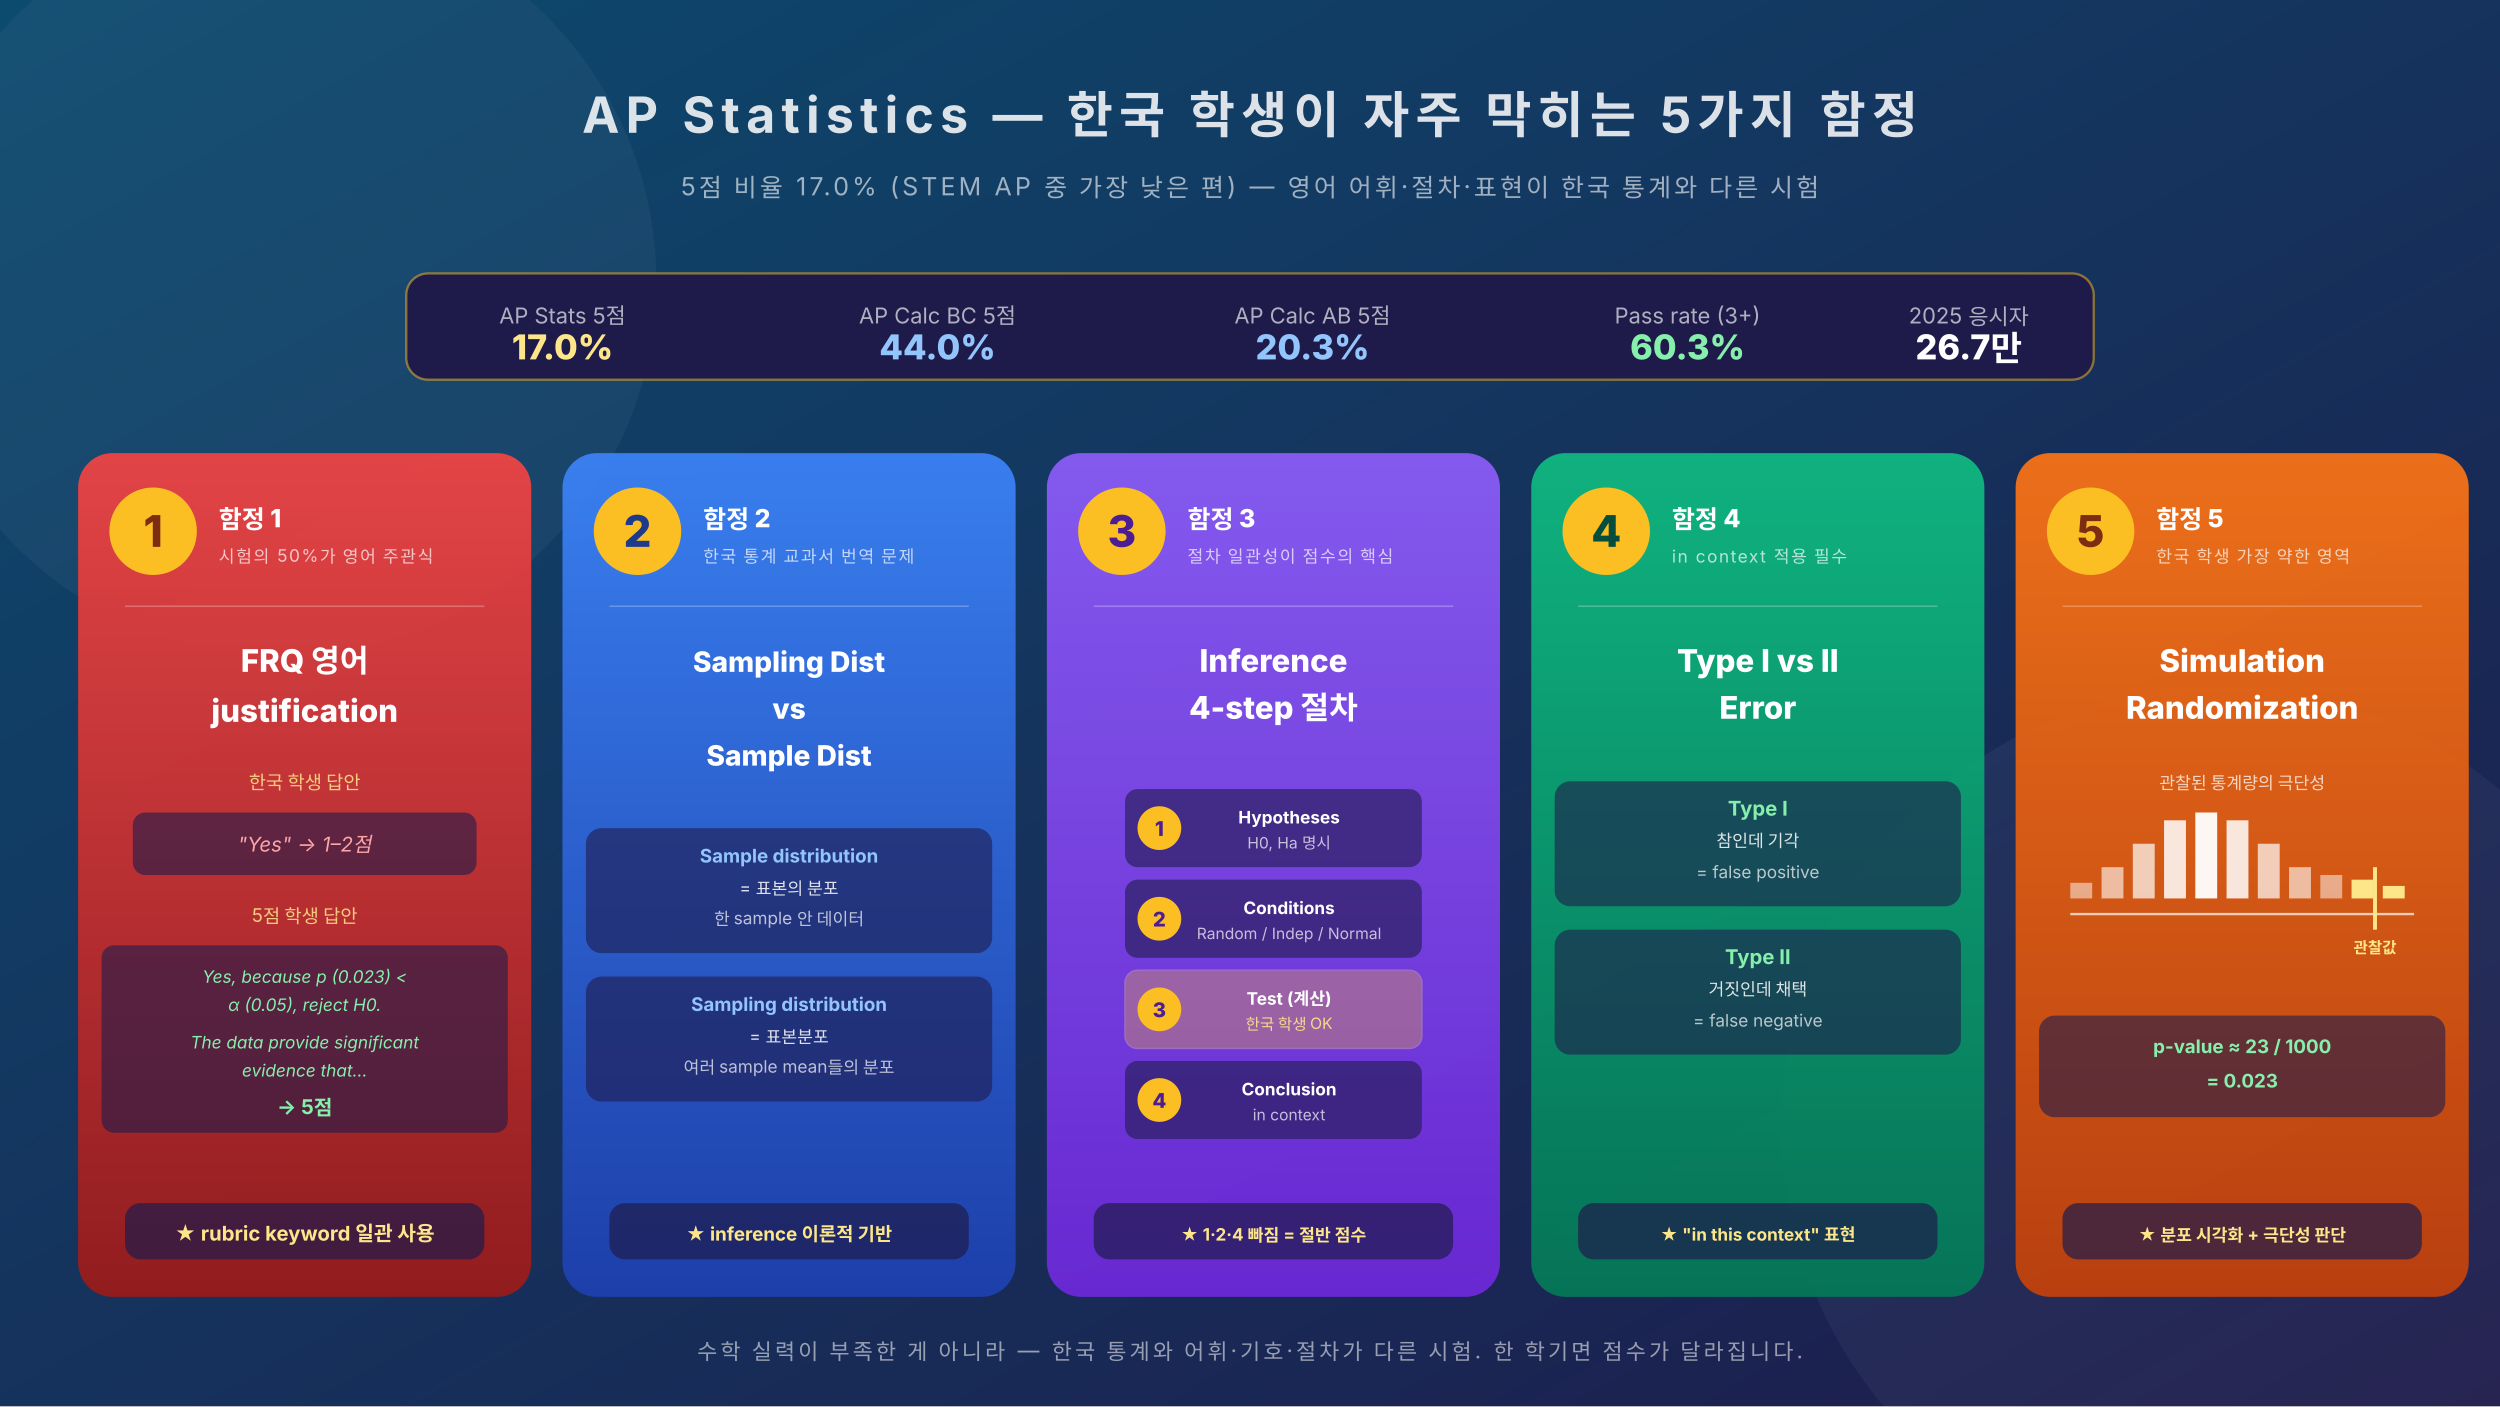
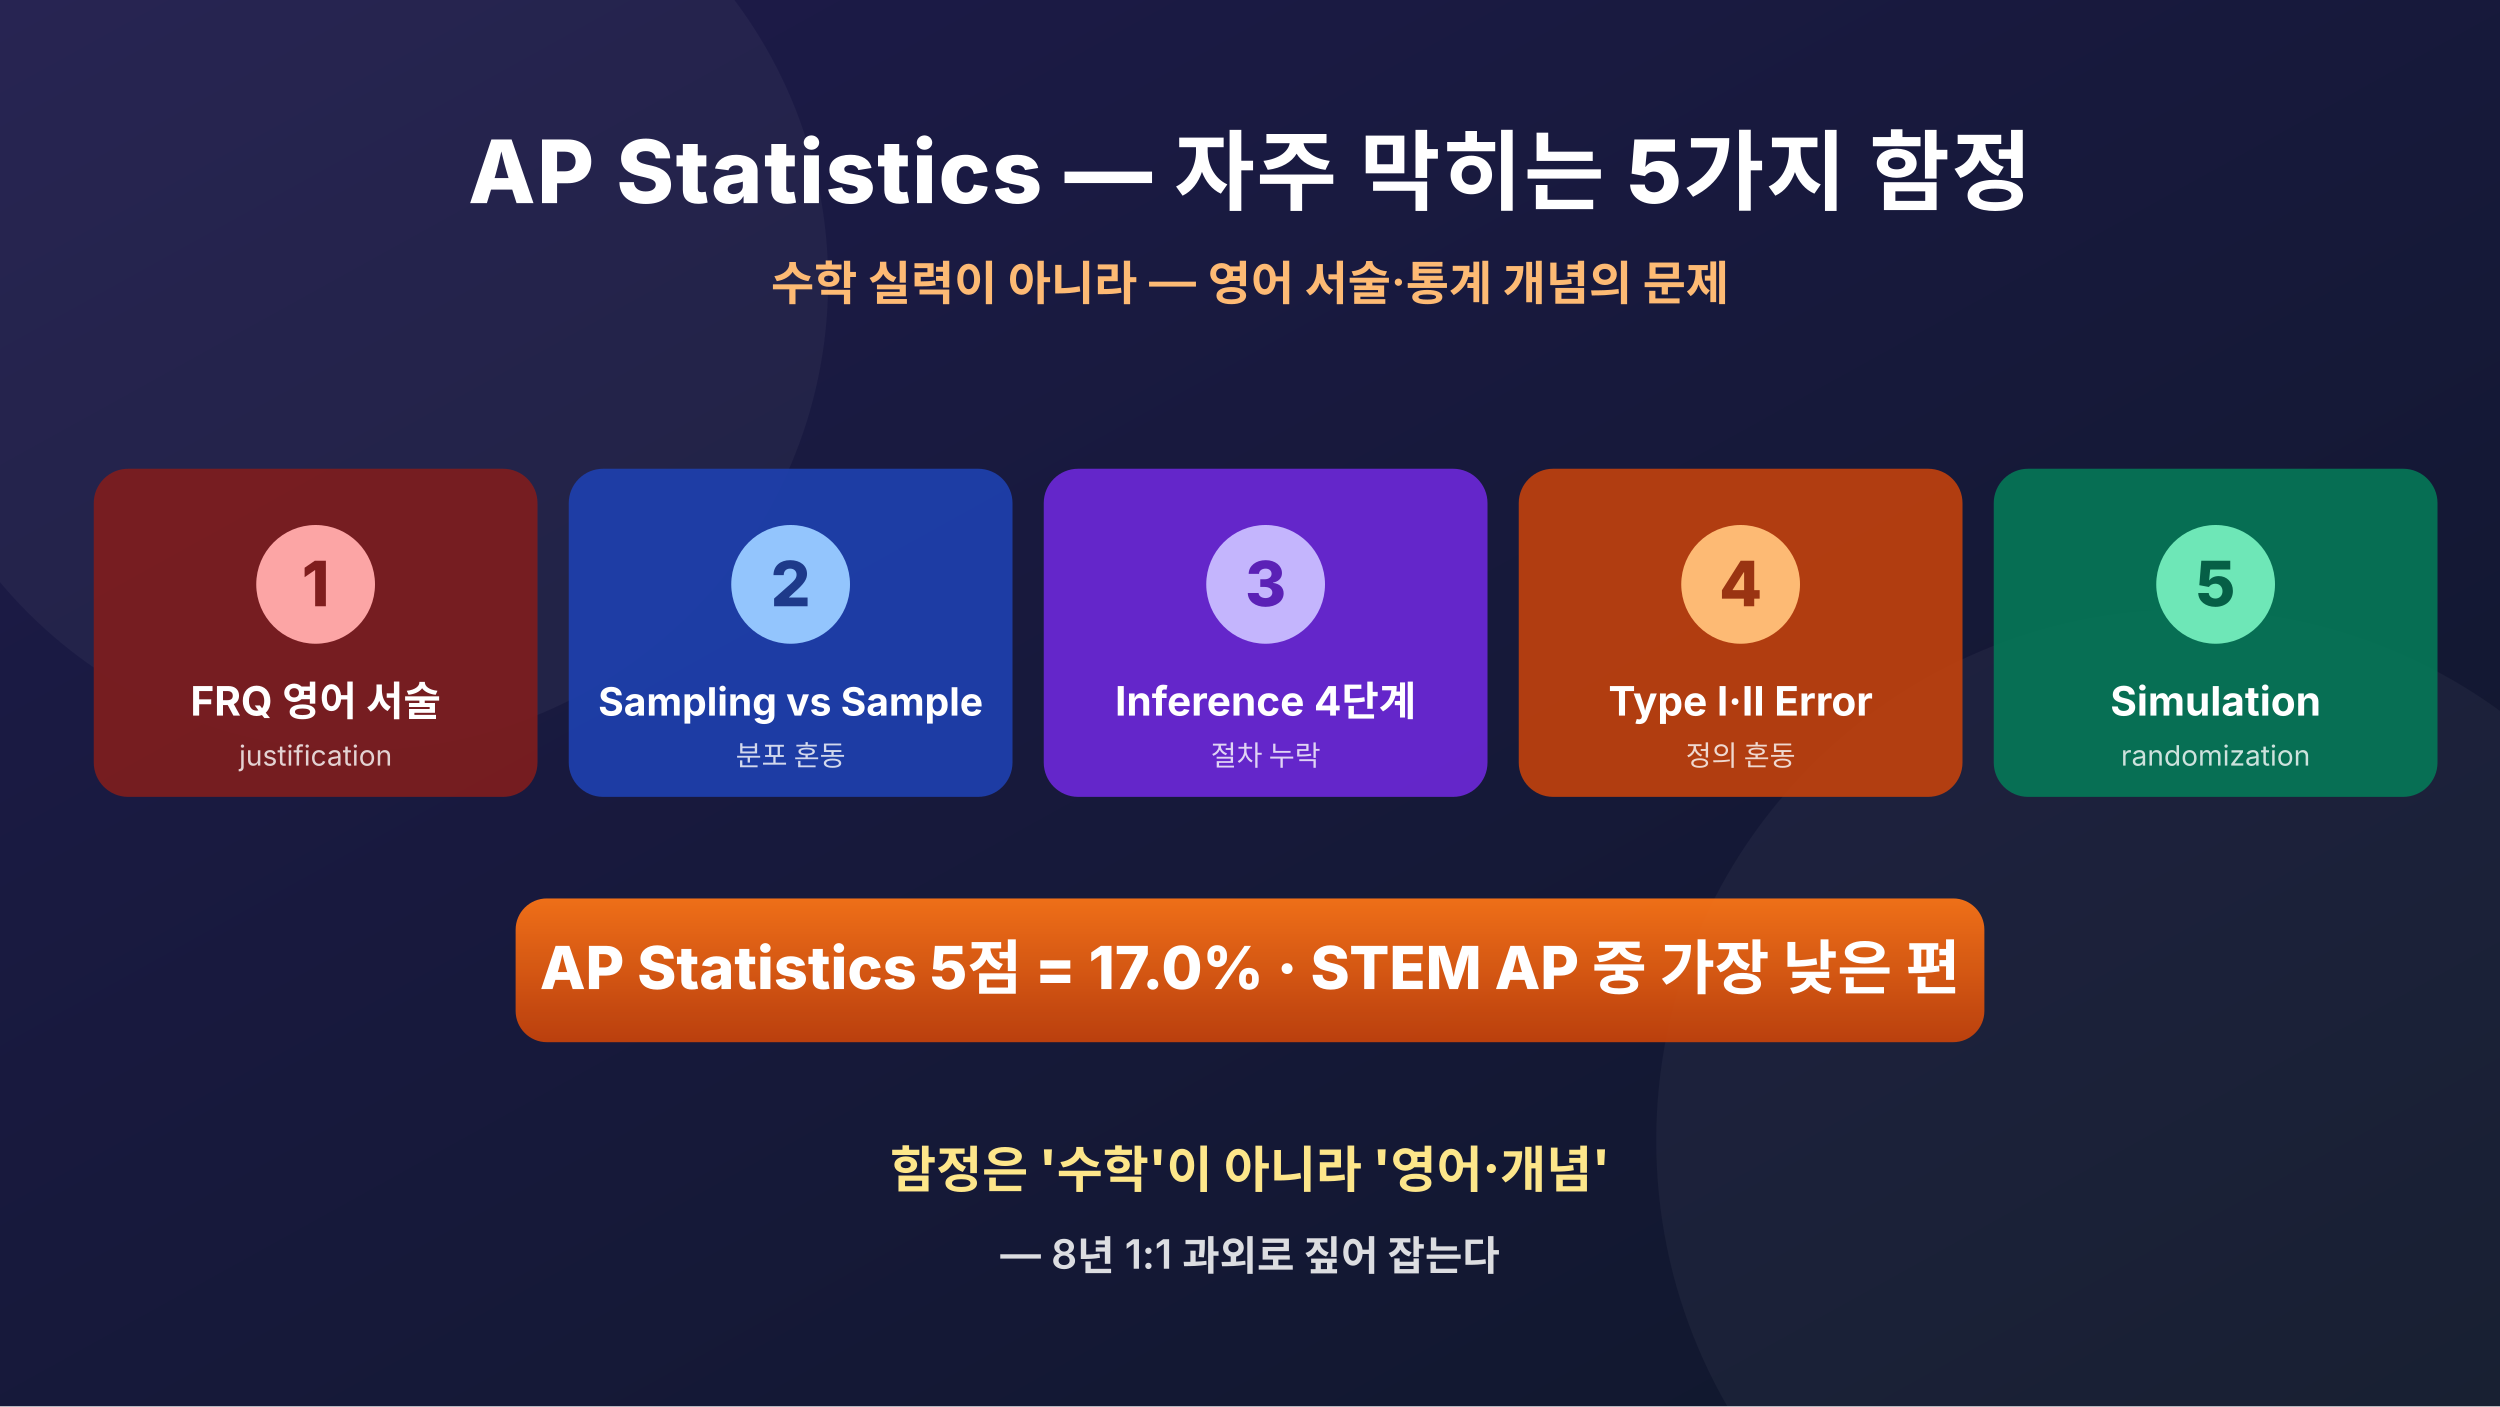
<svg xmlns="http://www.w3.org/2000/svg" viewBox="0 0 1600 900" preserveAspectRatio="xMidYMid slice">
  <defs>
    <linearGradient id="bgAS" x1="0" y1="0" x2="1" y2="1">
-       <stop offset="0%" stop-color="#0c4a6e" />
-       <stop offset="100%" stop-color="#1e1b4b" />
+       <stop offset="0%" stop-color="#1e1b4b" />
+       <stop offset="100%" stop-color="#0f172a" />
    </linearGradient>
-     <linearGradient id="trapRed" x1="0" y1="0" x2="0" y2="1">
-       <stop offset="0%" stop-color="#ef4444" />
-       <stop offset="100%" stop-color="#991b1b" />
-     </linearGradient>
-     <linearGradient id="trapBlue" x1="0" y1="0" x2="0" y2="1">
-       <stop offset="0%" stop-color="#3b82f6" />
-       <stop offset="100%" stop-color="#1e40af" />
-     </linearGradient>
-     <linearGradient id="trapPurple" x1="0" y1="0" x2="0" y2="1">
-       <stop offset="0%" stop-color="#8b5cf6" />
-       <stop offset="100%" stop-color="#6d28d9" />
-     </linearGradient>
-     <linearGradient id="trapGreen" x1="0" y1="0" x2="0" y2="1">
-       <stop offset="0%" stop-color="#10b981" />
-       <stop offset="100%" stop-color="#047857" />
-     </linearGradient>
-     <linearGradient id="trapOrange" x1="0" y1="0" x2="0" y2="1">
+     <linearGradient id="statBox" x1="0" y1="0" x2="0" y2="1">
      <stop offset="0%" stop-color="#f97316" />
      <stop offset="100%" stop-color="#c2410c" />
    </linearGradient>
  </defs>
  <rect width="1600" height="900" fill="url(#bgAS)" />
-   <circle cx="180" cy="180" r="240" fill="#ffffff" opacity="0.04" />
-   <circle cx="1420" cy="720" r="280" fill="#ffffff" opacity="0.04" />
-   <text x="800" y="85" text-anchor="middle" font-family="-apple-system, sans-serif" font-size="32" font-weight="700" fill="#ffffff" opacity="0.85" letter-spacing="4">AP Statistics — 한국 학생이 자주 막히는 5가지 함정</text>
-   <text x="800" y="125" text-anchor="middle" font-family="-apple-system, sans-serif" font-size="16" fill="#ffffff" opacity="0.6" letter-spacing="2">5점 비율 17.0% (STEM AP 중 가장 낮은 편) — 영어 어휘·절차·표현이 한국 통계와 다른 시험</text>
-   <g transform="translate(800, 175)">
-     <rect x="-540" y="0" width="1080" height="68" rx="14" fill="#1e1b4b" stroke="#fbbf24" stroke-width="1.5" stroke-opacity="0.5" />
-     <g font-family="-apple-system, sans-serif" font-size="14" fill="#ffffff">
-       <text x="-440" y="32" text-anchor="middle" opacity="0.65">AP Stats 5점</text>
-       <text x="-440" y="55" text-anchor="middle" font-size="22" font-weight="800" fill="#fde68a">17.0%</text>
-       <text x="-200" y="32" text-anchor="middle" opacity="0.65">AP Calc BC 5점</text>
-       <text x="-200" y="55" text-anchor="middle" font-size="22" font-weight="800" fill="#93c5fd">44.0%</text>
-       <text x="40" y="32" text-anchor="middle" opacity="0.65">AP Calc AB 5점</text>
-       <text x="40" y="55" text-anchor="middle" font-size="22" font-weight="800" fill="#93c5fd">20.3%</text>
-       <text x="280" y="32" text-anchor="middle" opacity="0.65">Pass rate (3+)</text>
-       <text x="280" y="55" text-anchor="middle" font-size="22" font-weight="800" fill="#86efac">60.3%</text>
-       <text x="460" y="32" text-anchor="middle" opacity="0.65">2025 응시자</text>
-       <text x="460" y="55" text-anchor="middle" font-size="22" font-weight="800" fill="#ffffff">26.7만</text>
+   <circle cx="230" cy="180" r="300" fill="#ffffff" opacity="0.04" />
+   <circle cx="1400" cy="730" r="340" fill="#ffffff" opacity="0.04" />
+   <text x="800" y="130" text-anchor="middle" font-family="-apple-system, sans-serif" font-size="56" font-weight="800" fill="#ffffff" letter-spacing="1">AP Statistics — 자주 막히는 5가지 함정</text>
+   <text x="800" y="192" text-anchor="middle" font-family="-apple-system, sans-serif" font-size="30" font-weight="600" fill="#fdba74">수학 실력이 아니라 — 영어 서술·통계 개념의 문제</text>
+   <g font-family="-apple-system, sans-serif">
+     <g transform="translate(60, 300)">
+       <rect width="284" height="210" rx="22" fill="#7f1d1d" opacity="0.9" />
+       <circle cx="142" cy="74" r="38" fill="#fca5a5" />
+       <text x="142" y="88" text-anchor="middle" font-size="40" font-weight="800" fill="#7f1d1d">1</text>
+       <text x="142" y="158" text-anchor="middle" font-size="26" font-weight="700" fill="#ffffff">FRQ 영어 서술</text>
+       <text x="142" y="190" text-anchor="middle" font-size="18" fill="#ffffff" opacity="0.8">justification</text>
+     </g>
+     <g transform="translate(364, 300)">
+       <rect width="284" height="210" rx="22" fill="#1e40af" opacity="0.9" />
+       <circle cx="142" cy="74" r="38" fill="#93c5fd" />
+       <text x="142" y="88" text-anchor="middle" font-size="40" font-weight="800" fill="#1e3a8a">2</text>
+       <text x="142" y="158" text-anchor="middle" font-size="25" font-weight="700" fill="#ffffff">Sampling vs Sample</text>
+       <text x="142" y="190" text-anchor="middle" font-size="18" fill="#ffffff" opacity="0.8">분포 혼동</text>
+     </g>
+     <g transform="translate(668, 300)">
+       <rect width="284" height="210" rx="22" fill="#6d28d9" opacity="0.9" />
+       <circle cx="142" cy="74" r="38" fill="#c4b5fd" />
+       <text x="142" y="88" text-anchor="middle" font-size="40" font-weight="800" fill="#5b21b6">3</text>
+       <text x="142" y="158" text-anchor="middle" font-size="26" font-weight="700" fill="#ffffff">Inference 4단계</text>
+       <text x="142" y="190" text-anchor="middle" font-size="18" fill="#ffffff" opacity="0.8">절차 누락</text>
+     </g>
+     <g transform="translate(972, 300)">
+       <rect width="284" height="210" rx="22" fill="#c2410c" opacity="0.9" />
+       <circle cx="142" cy="74" r="38" fill="#fdba74" />
+       <text x="142" y="88" text-anchor="middle" font-size="40" font-weight="800" fill="#9a3412">4</text>
+       <text x="142" y="158" text-anchor="middle" font-size="26" font-weight="700" fill="#ffffff">Type Ⅰ·Ⅱ Error</text>
+       <text x="142" y="190" text-anchor="middle" font-size="18" fill="#ffffff" opacity="0.8">정의 혼동</text>
+     </g>
+     <g transform="translate(1276, 300)">
+       <rect width="284" height="210" rx="22" fill="#047857" opacity="0.9" />
+       <circle cx="142" cy="74" r="38" fill="#6ee7b7" />
+       <text x="142" y="88" text-anchor="middle" font-size="40" font-weight="800" fill="#065f46">5</text>
+       <text x="142" y="158" text-anchor="middle" font-size="26" font-weight="700" fill="#ffffff">Simulation</text>
+       <text x="142" y="190" text-anchor="middle" font-size="18" fill="#ffffff" opacity="0.8">randomization</text>
    </g>
  </g>
-   <g transform="translate(50, 290)">
-     <rect width="290" height="540" rx="22" fill="url(#trapRed)" opacity="0.94" />
-     <circle cx="48" cy="50" r="28" fill="#fbbf24" />
-     <text x="48" y="60" text-anchor="middle" font-family="-apple-system, sans-serif" font-size="28" font-weight="800" fill="#7c2d12">1</text>
-     <text x="90" y="48" font-family="-apple-system, sans-serif" font-size="16" font-weight="800" fill="#ffffff">함정 1</text>
-     <text x="90" y="70" font-family="-apple-system, sans-serif" font-size="11" fill="#ffffff" opacity="0.7" letter-spacing="1">시험의 50%가 영어 주관식</text>
-     <line x1="30" y1="98" x2="260" y2="98" stroke="#ffffff" stroke-width="1" opacity="0.25" />
-     <text x="145" y="140" text-anchor="middle" font-family="-apple-system, sans-serif" font-size="20" font-weight="800" fill="#ffffff">FRQ 영어</text>
-     <text x="145" y="172" text-anchor="middle" font-family="-apple-system, sans-serif" font-size="20" font-weight="800" fill="#ffffff">justification</text>
-     <g transform="translate(145, 215)">
-       <text x="0" y="0" text-anchor="middle" font-family="-apple-system, sans-serif" font-size="12" fill="#fde68a" opacity="0.85">한국 학생 답안</text>
-       <rect x="-110" y="15" width="220" height="40" rx="8" fill="#1e1b4b" opacity="0.6" />
-       <text x="0" y="40" text-anchor="middle" font-family="-apple-system, sans-serif" font-size="13" fill="#fca5a5" font-style="italic">"Yes" → 1–2점</text>
-       <text x="0" y="85" text-anchor="middle" font-family="-apple-system, sans-serif" font-size="12" fill="#fde68a" opacity="0.85">5점 학생 답안</text>
-       <rect x="-130" y="100" width="260" height="120" rx="8" fill="#1e1b4b" opacity="0.6" />
-       <text x="0" y="124" text-anchor="middle" font-family="-apple-system, sans-serif" font-size="11" fill="#86efac" font-style="italic">Yes, because p (0.023) &lt;</text>
-       <text x="0" y="142" text-anchor="middle" font-family="-apple-system, sans-serif" font-size="11" fill="#86efac" font-style="italic">α (0.05), reject H0.</text>
-       <text x="0" y="166" text-anchor="middle" font-family="-apple-system, sans-serif" font-size="11" fill="#86efac" font-style="italic">The data provide significant</text>
-       <text x="0" y="184" text-anchor="middle" font-family="-apple-system, sans-serif" font-size="11" fill="#86efac" font-style="italic">evidence that...</text>
-       <text x="0" y="208" text-anchor="middle" font-family="-apple-system, sans-serif" font-size="13" font-weight="700" fill="#86efac">→ 5점</text>
-     </g>
-     <g transform="translate(145, 480)">
-       <rect x="-115" y="0" width="230" height="36" rx="10" fill="#1e1b4b" opacity="0.7" />
-       <text x="0" y="24" text-anchor="middle" font-family="-apple-system, sans-serif" font-size="13" font-weight="700" fill="#fde68a">★ rubric keyword 일관 사용</text>
-     </g>
+   <g transform="translate(800, 575)">
+     <rect x="-470" y="0" width="940" height="92" rx="20" fill="url(#statBox)" opacity="0.95" />
+     <text x="0" y="58" text-anchor="middle" font-family="-apple-system, sans-serif" font-size="38" font-weight="800" fill="#ffffff">AP Statistics 5점 = 17.0% · STEM AP 중 가장 낮은 편</text>
  </g>
-   <g transform="translate(360, 290)">
-     <rect width="290" height="540" rx="22" fill="url(#trapBlue)" opacity="0.94" />
-     <circle cx="48" cy="50" r="28" fill="#fbbf24" />
-     <text x="48" y="60" text-anchor="middle" font-family="-apple-system, sans-serif" font-size="28" font-weight="800" fill="#1e3a8a">2</text>
-     <text x="90" y="48" font-family="-apple-system, sans-serif" font-size="16" font-weight="800" fill="#ffffff">함정 2</text>
-     <text x="90" y="70" font-family="-apple-system, sans-serif" font-size="11" fill="#ffffff" opacity="0.7" letter-spacing="1">한국 통계 교과서 번역 문제</text>
-     <line x1="30" y1="98" x2="260" y2="98" stroke="#ffffff" stroke-width="1" opacity="0.25" />
-     <text x="145" y="140" text-anchor="middle" font-family="-apple-system, sans-serif" font-size="18" font-weight="800" fill="#ffffff">Sampling Dist</text>
-     <text x="145" y="170" text-anchor="middle" font-family="-apple-system, sans-serif" font-size="18" font-weight="800" fill="#ffffff">vs</text>
-     <text x="145" y="200" text-anchor="middle" font-family="-apple-system, sans-serif" font-size="18" font-weight="800" fill="#ffffff">Sample Dist</text>
-     <g transform="translate(145, 240)">
-       <rect x="-130" y="0" width="260" height="80" rx="10" fill="#1e1b4b" opacity="0.6" />
-       <text x="0" y="22" text-anchor="middle" font-family="-apple-system, sans-serif" font-size="12" font-weight="700" fill="#93c5fd">Sample distribution</text>
-       <text x="0" y="42" text-anchor="middle" font-family="-apple-system, sans-serif" font-size="11" fill="#ffffff" opacity="0.85">= 표본의 분포</text>
-       <text x="0" y="62" text-anchor="middle" font-family="-apple-system, sans-serif" font-size="11" fill="#ffffff" opacity="0.7">한 sample 안 데이터</text>
-       <rect x="-130" y="95" width="260" height="80" rx="10" fill="#1e1b4b" opacity="0.6" />
-       <text x="0" y="117" text-anchor="middle" font-family="-apple-system, sans-serif" font-size="12" font-weight="700" fill="#93c5fd">Sampling distribution</text>
-       <text x="0" y="137" text-anchor="middle" font-family="-apple-system, sans-serif" font-size="11" fill="#ffffff" opacity="0.85">= 표본분포</text>
-       <text x="0" y="157" text-anchor="middle" font-family="-apple-system, sans-serif" font-size="11" fill="#ffffff" opacity="0.7">여러 sample mean들의 분포</text>
-     </g>
-     <g transform="translate(145, 480)">
-       <rect x="-115" y="0" width="230" height="36" rx="10" fill="#1e1b4b" opacity="0.7" />
-       <text x="0" y="24" text-anchor="middle" font-family="-apple-system, sans-serif" font-size="12" font-weight="700" fill="#fde68a">★ inference 이론적 기반</text>
-     </g>
-   </g>
-   <g transform="translate(670, 290)">
-     <rect width="290" height="540" rx="22" fill="url(#trapPurple)" opacity="0.94" />
-     <circle cx="48" cy="50" r="28" fill="#fbbf24" />
-     <text x="48" y="60" text-anchor="middle" font-family="-apple-system, sans-serif" font-size="28" font-weight="800" fill="#4c1d95">3</text>
-     <text x="90" y="48" font-family="-apple-system, sans-serif" font-size="16" font-weight="800" fill="#ffffff">함정 3</text>
-     <text x="90" y="70" font-family="-apple-system, sans-serif" font-size="11" fill="#ffffff" opacity="0.7" letter-spacing="1">절차 일관성이 점수의 핵심</text>
-     <line x1="30" y1="98" x2="260" y2="98" stroke="#ffffff" stroke-width="1" opacity="0.25" />
-     <text x="145" y="140" text-anchor="middle" font-family="-apple-system, sans-serif" font-size="20" font-weight="800" fill="#ffffff">Inference</text>
-     <text x="145" y="170" text-anchor="middle" font-family="-apple-system, sans-serif" font-size="20" font-weight="800" fill="#ffffff">4-step 절차</text>
-     <g transform="translate(50, 215)">
-       <rect x="0" y="0" width="190" height="50" rx="8" fill="#1e1b4b" opacity="0.6" />
-       <circle cx="22" cy="25" r="14" fill="#fbbf24" />
-       <text x="22" y="30" text-anchor="middle" font-family="-apple-system, sans-serif" font-size="13" font-weight="800" fill="#4c1d95">1</text>
-       <text x="105" y="22" text-anchor="middle" font-family="-apple-system, sans-serif" font-size="11" font-weight="700" fill="#ffffff">Hypotheses</text>
-       <text x="105" y="38" text-anchor="middle" font-family="-apple-system, sans-serif" font-size="10" fill="#ffffff" opacity="0.7">H0, Ha 명시</text>
-       <rect x="0" y="58" width="190" height="50" rx="8" fill="#1e1b4b" opacity="0.6" />
-       <circle cx="22" cy="83" r="14" fill="#fbbf24" />
-       <text x="22" y="88" text-anchor="middle" font-family="-apple-system, sans-serif" font-size="13" font-weight="800" fill="#4c1d95">2</text>
-       <text x="105" y="80" text-anchor="middle" font-family="-apple-system, sans-serif" font-size="11" font-weight="700" fill="#ffffff">Conditions</text>
-       <text x="105" y="96" text-anchor="middle" font-family="-apple-system, sans-serif" font-size="10" fill="#ffffff" opacity="0.7">Random / Indep / Normal</text>
-       <rect x="0" y="116" width="190" height="50" rx="8" fill="#fbbf24" opacity="0.3" stroke="#fde68a" stroke-width="1" />
-       <circle cx="22" cy="141" r="14" fill="#fbbf24" />
-       <text x="22" y="146" text-anchor="middle" font-family="-apple-system, sans-serif" font-size="13" font-weight="800" fill="#4c1d95">3</text>
-       <text x="105" y="138" text-anchor="middle" font-family="-apple-system, sans-serif" font-size="11" font-weight="700" fill="#ffffff">Test (계산)</text>
-       <text x="105" y="154" text-anchor="middle" font-family="-apple-system, sans-serif" font-size="10" fill="#fde68a" opacity="0.9">한국 학생 OK</text>
-       <rect x="0" y="174" width="190" height="50" rx="8" fill="#1e1b4b" opacity="0.6" />
-       <circle cx="22" cy="199" r="14" fill="#fbbf24" />
-       <text x="22" y="204" text-anchor="middle" font-family="-apple-system, sans-serif" font-size="13" font-weight="800" fill="#4c1d95">4</text>
-       <text x="105" y="196" text-anchor="middle" font-family="-apple-system, sans-serif" font-size="11" font-weight="700" fill="#ffffff">Conclusion</text>
-       <text x="105" y="212" text-anchor="middle" font-family="-apple-system, sans-serif" font-size="10" fill="#ffffff" opacity="0.7">in context</text>
-     </g>
-     <g transform="translate(145, 480)">
-       <rect x="-115" y="0" width="230" height="36" rx="10" fill="#1e1b4b" opacity="0.7" />
-       <text x="0" y="24" text-anchor="middle" font-family="-apple-system, sans-serif" font-size="11" font-weight="700" fill="#fde68a">★ 1·2·4 빠짐 = 절반 점수</text>
-     </g>
-   </g>
-   <g transform="translate(980, 290)">
-     <rect width="290" height="540" rx="22" fill="url(#trapGreen)" opacity="0.94" />
-     <circle cx="48" cy="50" r="28" fill="#fbbf24" />
-     <text x="48" y="60" text-anchor="middle" font-family="-apple-system, sans-serif" font-size="28" font-weight="800" fill="#064e3b">4</text>
-     <text x="90" y="48" font-family="-apple-system, sans-serif" font-size="16" font-weight="800" fill="#ffffff">함정 4</text>
-     <text x="90" y="70" font-family="-apple-system, sans-serif" font-size="11" fill="#ffffff" opacity="0.7" letter-spacing="1">in context 적용 필수</text>
-     <line x1="30" y1="98" x2="260" y2="98" stroke="#ffffff" stroke-width="1" opacity="0.25" />
-     <text x="145" y="140" text-anchor="middle" font-family="-apple-system, sans-serif" font-size="20" font-weight="800" fill="#ffffff">Type I vs II</text>
-     <text x="145" y="170" text-anchor="middle" font-family="-apple-system, sans-serif" font-size="20" font-weight="800" fill="#ffffff">Error</text>
-     <g transform="translate(145, 210)">
-       <rect x="-130" y="0" width="260" height="80" rx="10" fill="#1e1b4b" opacity="0.6" />
-       <text x="0" y="22" text-anchor="middle" font-family="-apple-system, sans-serif" font-size="13" font-weight="700" fill="#86efac">Type I</text>
-       <text x="0" y="42" text-anchor="middle" font-family="-apple-system, sans-serif" font-size="11" fill="#ffffff" opacity="0.85">참인데 기각</text>
-       <text x="0" y="62" text-anchor="middle" font-family="-apple-system, sans-serif" font-size="11" fill="#ffffff" opacity="0.7">= false positive</text>
-       <rect x="-130" y="95" width="260" height="80" rx="10" fill="#1e1b4b" opacity="0.6" />
-       <text x="0" y="117" text-anchor="middle" font-family="-apple-system, sans-serif" font-size="13" font-weight="700" fill="#86efac">Type II</text>
-       <text x="0" y="137" text-anchor="middle" font-family="-apple-system, sans-serif" font-size="11" fill="#ffffff" opacity="0.85">거짓인데 채택</text>
-       <text x="0" y="157" text-anchor="middle" font-family="-apple-system, sans-serif" font-size="11" fill="#ffffff" opacity="0.7">= false negative</text>
-     </g>
-     <g transform="translate(145, 480)">
-       <rect x="-115" y="0" width="230" height="36" rx="10" fill="#1e1b4b" opacity="0.7" />
-       <text x="0" y="24" text-anchor="middle" font-family="-apple-system, sans-serif" font-size="11" font-weight="700" fill="#fde68a">★ "in this context" 표현</text>
-     </g>
-   </g>
-   <g transform="translate(1290, 290)">
-     <rect width="290" height="540" rx="22" fill="url(#trapOrange)" opacity="0.94" />
-     <circle cx="48" cy="50" r="28" fill="#fbbf24" />
-     <text x="48" y="60" text-anchor="middle" font-family="-apple-system, sans-serif" font-size="28" font-weight="800" fill="#7c2d12">5</text>
-     <text x="90" y="48" font-family="-apple-system, sans-serif" font-size="16" font-weight="800" fill="#ffffff">함정 5</text>
-     <text x="90" y="70" font-family="-apple-system, sans-serif" font-size="11" fill="#ffffff" opacity="0.7" letter-spacing="1">한국 학생 가장 약한 영역</text>
-     <line x1="30" y1="98" x2="260" y2="98" stroke="#ffffff" stroke-width="1" opacity="0.25" />
-     <text x="145" y="140" text-anchor="middle" font-family="-apple-system, sans-serif" font-size="20" font-weight="800" fill="#ffffff">Simulation</text>
-     <text x="145" y="170" text-anchor="middle" font-family="-apple-system, sans-serif" font-size="20" font-weight="800" fill="#ffffff">Randomization</text>
-     <g transform="translate(35, 215)">
-       <text x="110" y="0" text-anchor="middle" font-family="-apple-system, sans-serif" font-size="11" fill="#ffffff" opacity="0.75">관찰된 통계량의 극단성</text>
-       <rect x="0" y="60" width="14" height="10" fill="#ffffff" opacity="0.5" />
-       <rect x="20" y="50" width="14" height="20" fill="#ffffff" opacity="0.6" />
-       <rect x="40" y="35" width="14" height="35" fill="#ffffff" opacity="0.7" />
-       <rect x="60" y="20" width="14" height="50" fill="#ffffff" opacity="0.85" />
-       <rect x="80" y="15" width="14" height="55" fill="#ffffff" opacity="0.95" />
-       <rect x="100" y="20" width="14" height="50" fill="#ffffff" opacity="0.85" />
-       <rect x="120" y="35" width="14" height="35" fill="#ffffff" opacity="0.7" />
-       <rect x="140" y="50" width="14" height="20" fill="#ffffff" opacity="0.6" />
-       <rect x="160" y="55" width="14" height="15" fill="#ffffff" opacity="0.5" />
-       <rect x="180" y="58" width="14" height="12" fill="#fde68a" />
-       <rect x="200" y="62" width="14" height="8" fill="#fde68a" />
-       <line x1="0" y1="80" x2="220" y2="80" stroke="#ffffff" stroke-width="1.5" opacity="0.7" />
-       <line x1="195" y1="50" x2="195" y2="90" stroke="#fde68a" stroke-width="2.5" />
-       <text x="195" y="105" text-anchor="middle" font-family="-apple-system, sans-serif" font-size="10" font-weight="700" fill="#fde68a">관찰값</text>
-     </g>
-     <g transform="translate(145, 360)">
-       <rect x="-130" y="0" width="260" height="65" rx="10" fill="#1e1b4b" opacity="0.6" />
-       <text x="0" y="24" text-anchor="middle" font-family="-apple-system, sans-serif" font-size="12" font-weight="700" fill="#86efac">p-value ≈ 23 / 1000</text>
-       <text x="0" y="46" text-anchor="middle" font-family="-apple-system, sans-serif" font-size="12" font-weight="700" fill="#86efac">= 0.023</text>
-     </g>
-     <g transform="translate(145, 480)">
-       <rect x="-115" y="0" width="230" height="36" rx="10" fill="#1e1b4b" opacity="0.7" />
-       <text x="0" y="24" text-anchor="middle" font-family="-apple-system, sans-serif" font-size="11" font-weight="700" fill="#fde68a">★ 분포 시각화 + 극단성 판단</text>
-     </g>
-   </g>
-   <text x="800" y="870" text-anchor="middle" font-family="-apple-system, sans-serif" font-size="14" fill="#ffffff" opacity="0.55" letter-spacing="2">수학 실력이 부족한 게 아니라 — 한국 통계와 어휘·기호·절차가 다른 시험. 한 학기면 점수가 달라집니다.</text>
+   <text x="800" y="760" text-anchor="middle" font-family="-apple-system, sans-serif" font-size="32" font-weight="800" fill="#fde68a">함정은 '수학'이 아니라 '영어·개념'</text>
+   <text x="800" y="812" text-anchor="middle" font-family="-apple-system, sans-serif" font-size="26" font-weight="600" fill="#ffffff" opacity="0.85">— 8년 1:1 과외로 짚어 잡는다</text>
</svg>
